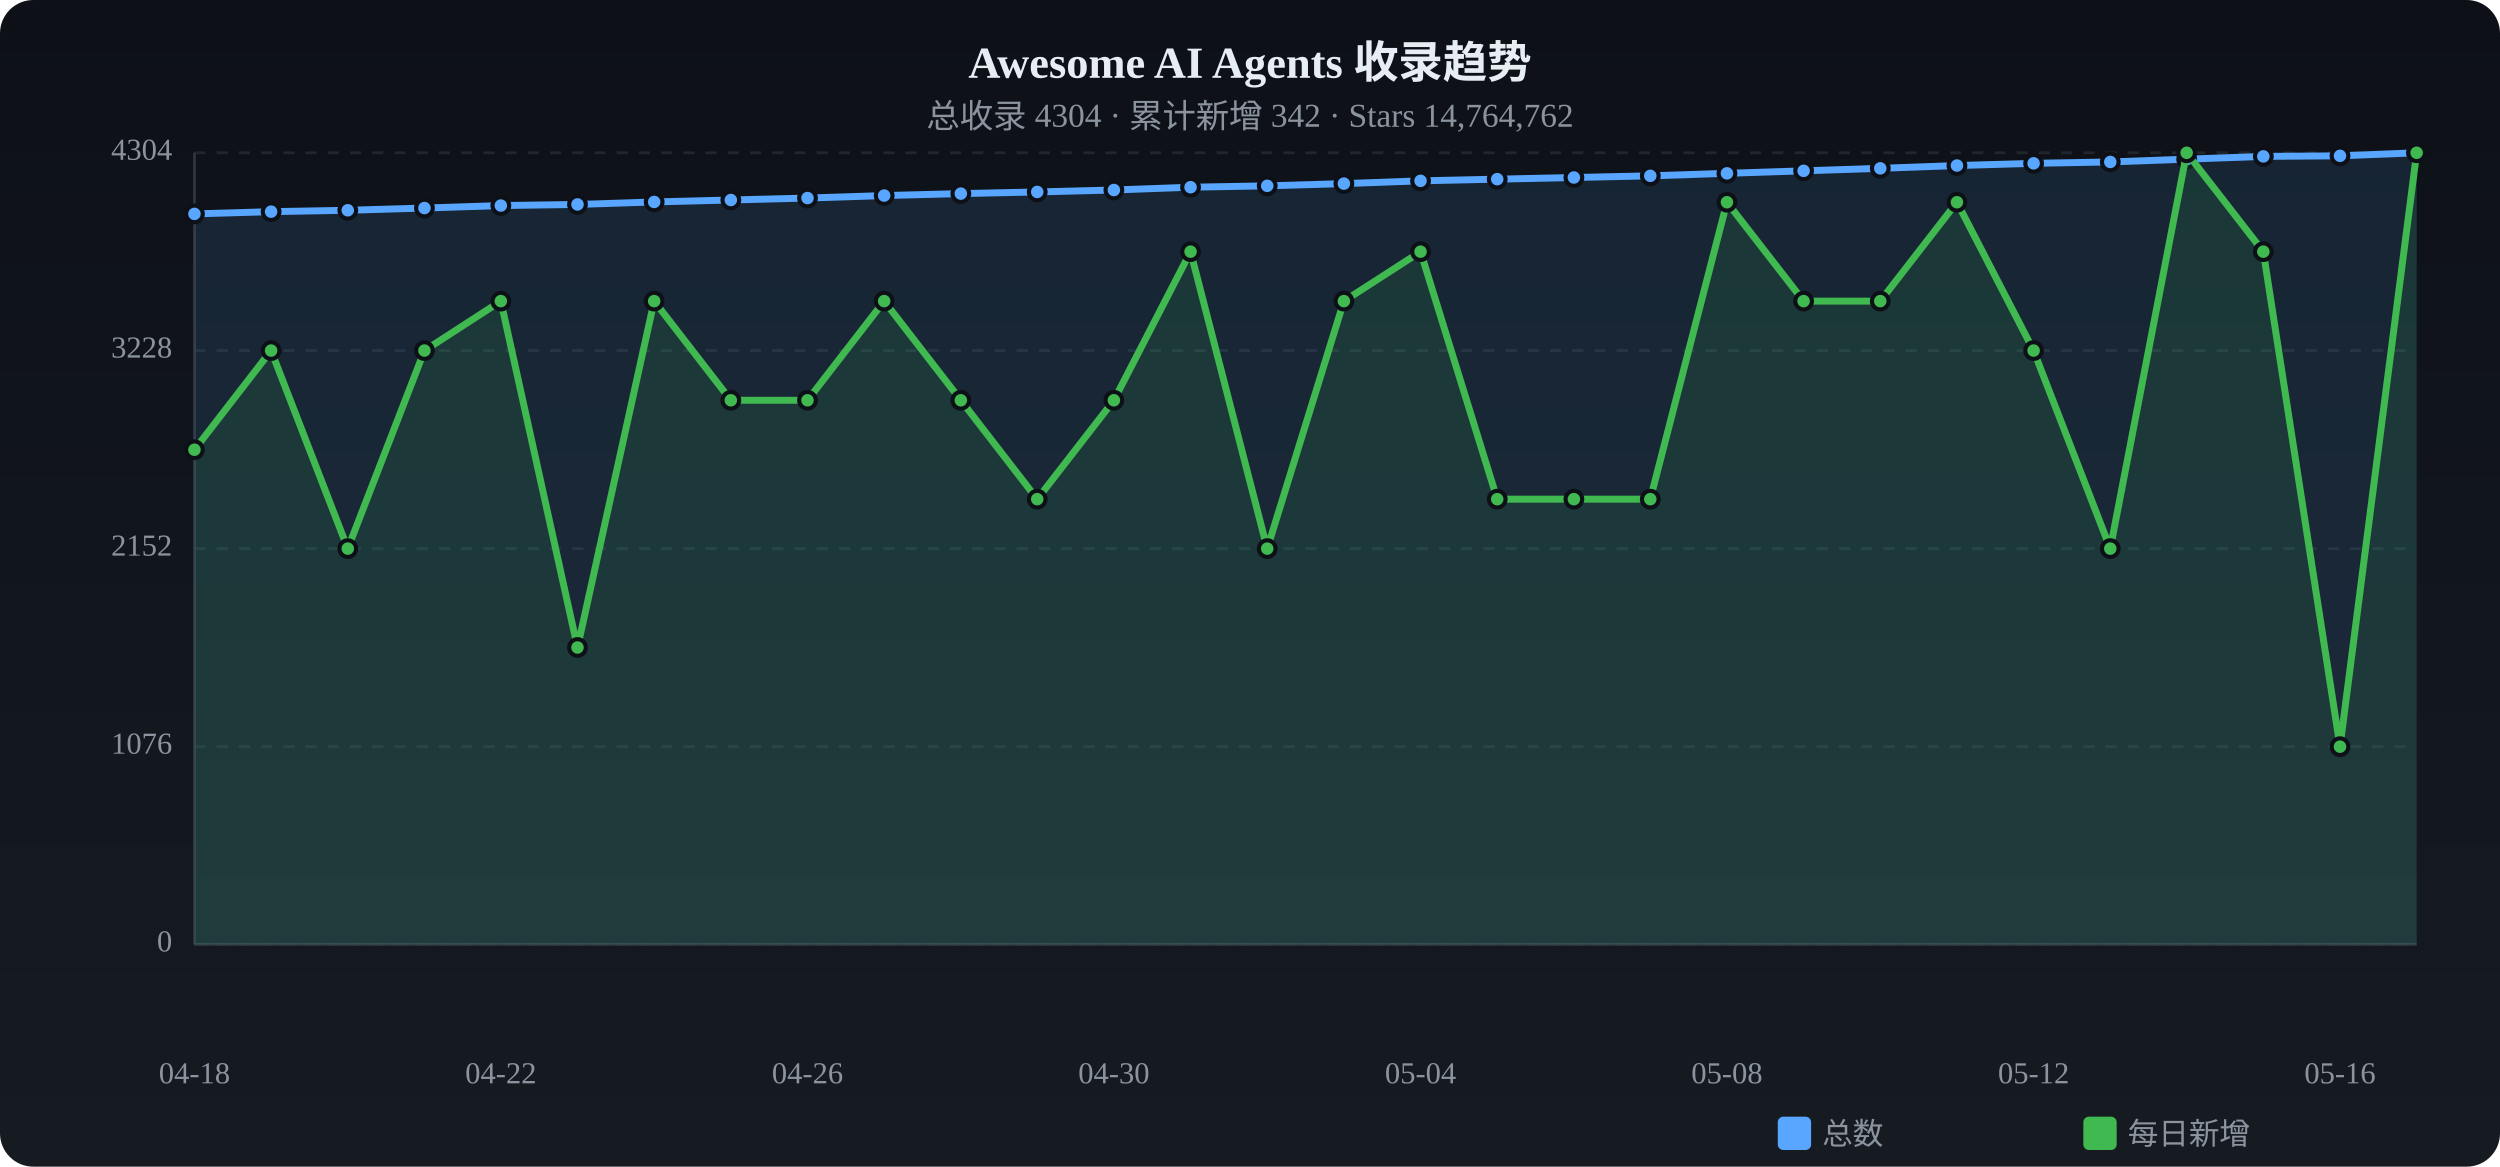
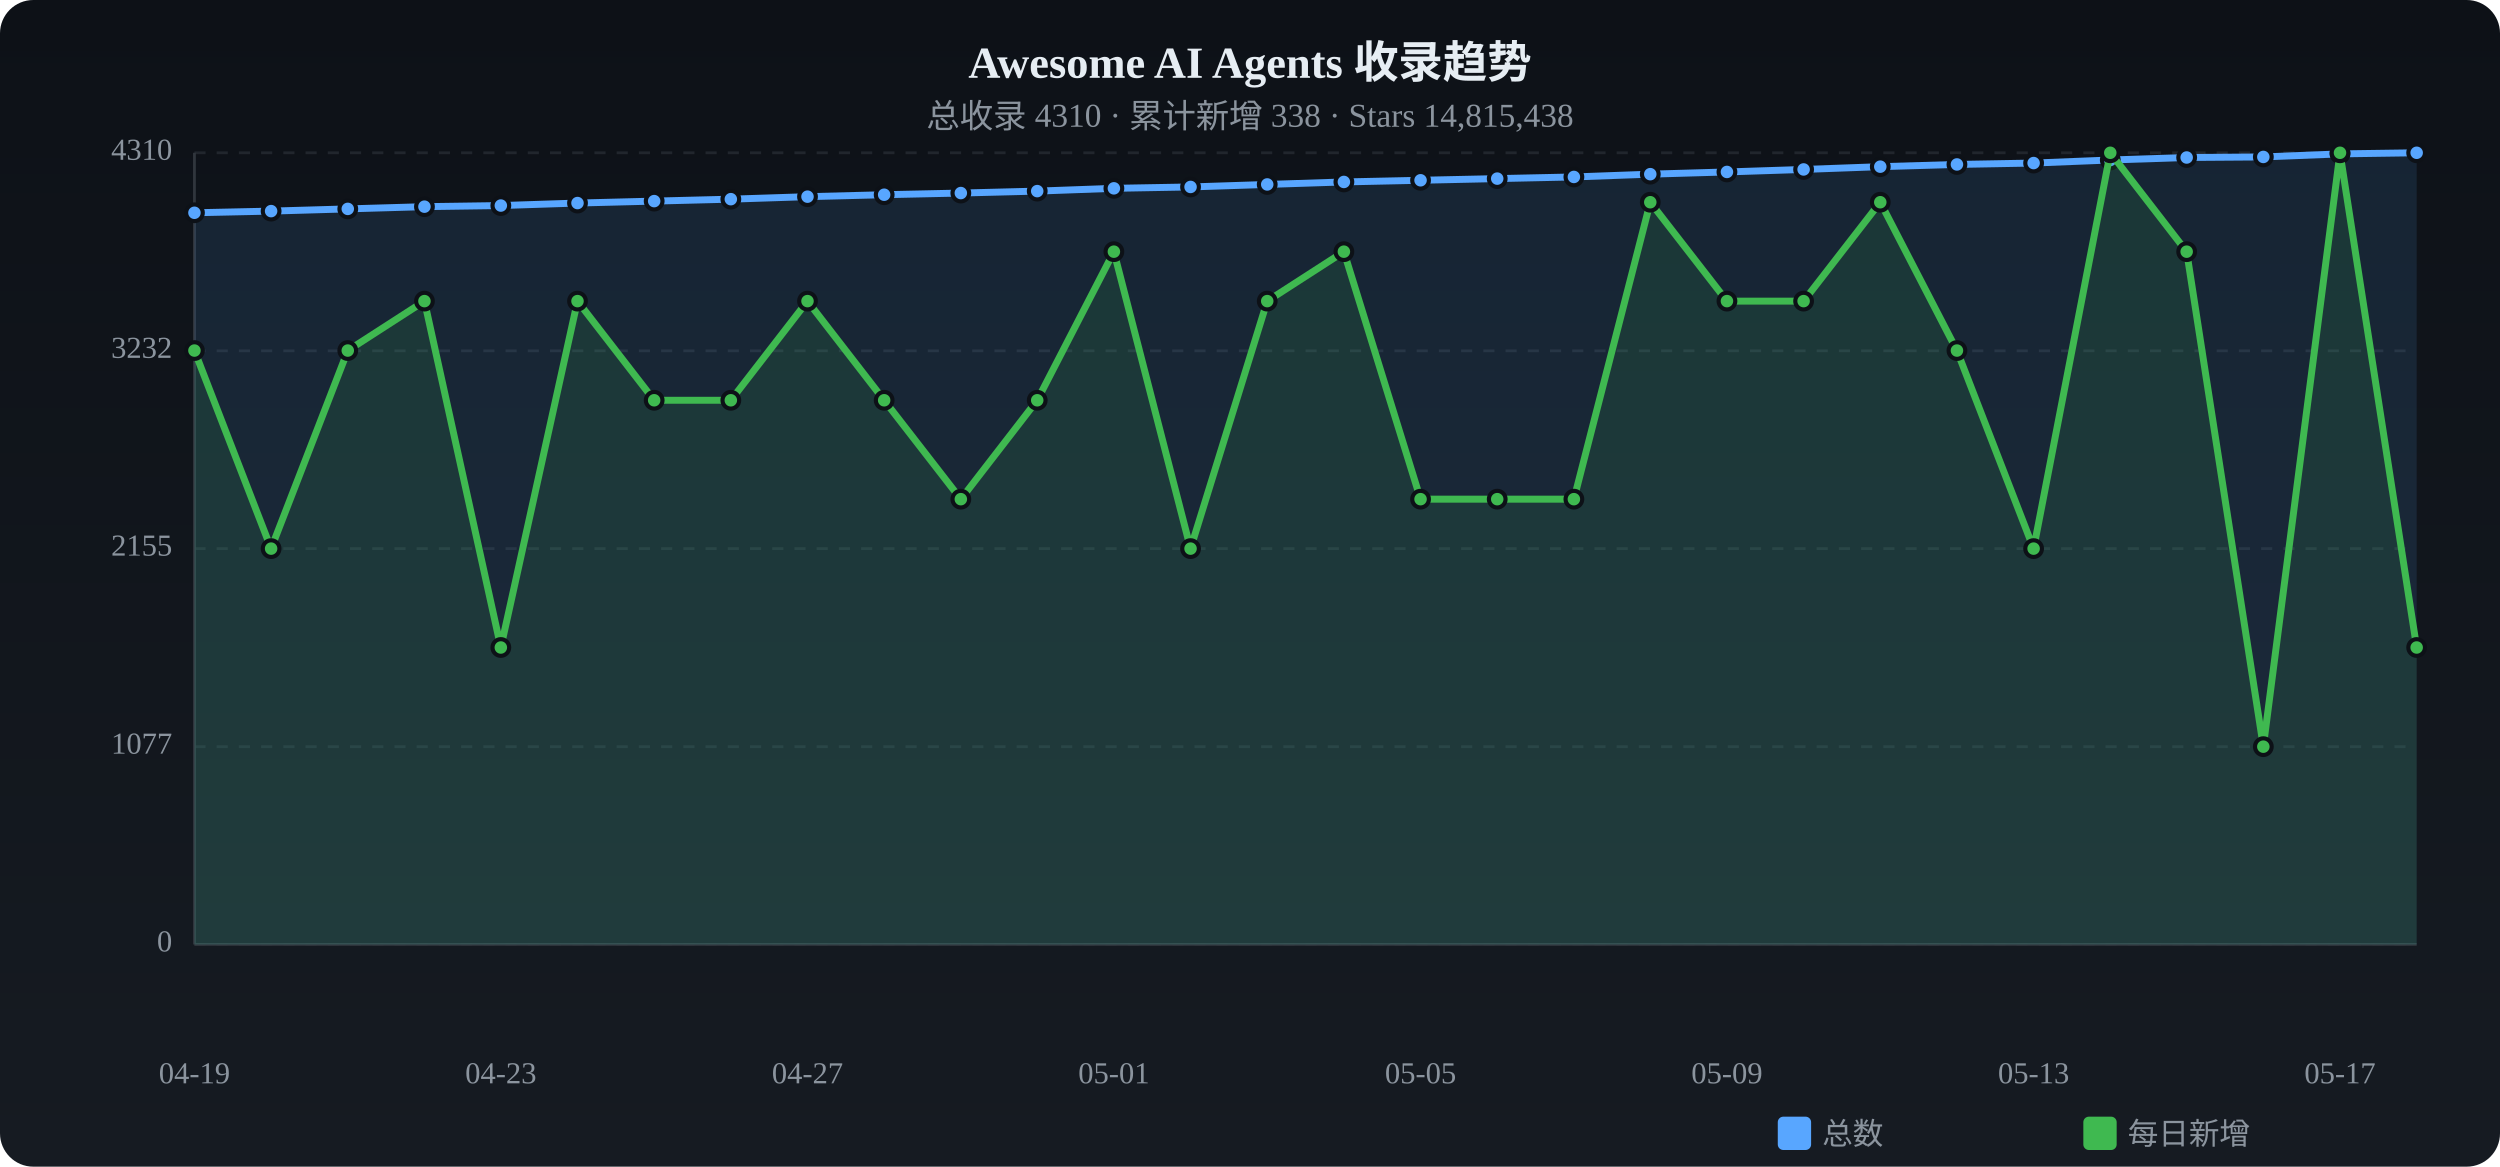
<svg xmlns="http://www.w3.org/2000/svg" viewBox="0 0 900 420" width="900" height="420">
  <defs>
    <linearGradient id="tbg" x1="0%" y1="0%" x2="0%" y2="100%">
      <stop offset="0%" stop-color="#0d1117" />
      <stop offset="100%" stop-color="#161b22" />
    </linearGradient>
  </defs>
  <rect width="900" height="420" rx="12" fill="url(#tbg)" />
  <text x="450.0" y="28" text-anchor="middle" fill="#e6edf3" font-size="16" font-weight="bold">Awesome AI Agents 收录趋势</text>
-   <text x="450.0" y="46" text-anchor="middle" fill="#8b949e" font-size="12">总收录 4304 · 累计新增 342 · Stars 14,764,762</text>
+   <text x="450.0" y="46" text-anchor="middle" fill="#8b949e" font-size="12">总收录 4310 · 累计新增 338 · Stars 14,815,438</text>
  <text x="62" y="340.0" text-anchor="end" fill="#8b949e" font-size="11" dominant-baseline="middle">0</text>
  <line x1="70" y1="340.0" x2="870" y2="340.0" stroke="#21262d" stroke-dasharray="4 4" />
-   <text x="62" y="268.8" text-anchor="end" fill="#8b949e" font-size="11" dominant-baseline="middle">1076</text>
+   <text x="62" y="268.8" text-anchor="end" fill="#8b949e" font-size="11" dominant-baseline="middle">1077</text>
  <line x1="70" y1="268.8" x2="870" y2="268.8" stroke="#21262d" stroke-dasharray="4 4" />
-   <text x="62" y="197.5" text-anchor="end" fill="#8b949e" font-size="11" dominant-baseline="middle">2152</text>
+   <text x="62" y="197.5" text-anchor="end" fill="#8b949e" font-size="11" dominant-baseline="middle">2155</text>
  <line x1="70" y1="197.5" x2="870" y2="197.5" stroke="#21262d" stroke-dasharray="4 4" />
-   <text x="62" y="126.2" text-anchor="end" fill="#8b949e" font-size="11" dominant-baseline="middle">3228</text>
-   <line x1="70" y1="126.2" x2="870" y2="126.2" stroke="#21262d" stroke-dasharray="4 4" />
-   <text x="62" y="55.0" text-anchor="end" fill="#8b949e" font-size="11" dominant-baseline="middle">4304</text>
+   <text x="62" y="126.3" text-anchor="end" fill="#8b949e" font-size="11" dominant-baseline="middle">3232</text>
+   <line x1="70" y1="126.3" x2="870" y2="126.3" stroke="#21262d" stroke-dasharray="4 4" />
+   <text x="62" y="55.0" text-anchor="end" fill="#8b949e" font-size="11" dominant-baseline="middle">4310</text>
  <line x1="70" y1="55.0" x2="870" y2="55.0" stroke="#21262d" stroke-dasharray="4 4" />
  <line x1="70" y1="55" x2="70" y2="340" stroke="#30363d" />
  <line x1="70" y1="340" x2="870" y2="340" stroke="#30363d" />
-   <path d="M70.0,77.0 L97.6,76.2 L125.2,75.7 L152.8,74.9 L180.3,74.0 L207.9,73.6 L235.5,72.7 L263.1,72.0 L290.7,71.3 L318.3,70.4 L345.9,69.7 L373.4,69.1 L401.0,68.4 L428.6,67.4 L456.2,66.9 L483.8,66.1 L511.4,65.1 L539.0,64.5 L566.6,63.9 L594.1,63.3 L621.7,62.4 L649.3,61.5 L676.9,60.6 L704.5,59.6 L732.1,58.8 L759.7,58.3 L787.2,57.3 L814.8,56.3 L842.4,56.1 L870.0,55.0 L870.0,340 L70.0,340 Z" fill="#58a6ff" opacity="0.12" />
-   <polyline points="70.0,77.0 97.6,76.2 125.2,75.7 152.8,74.9 180.3,74.0 207.9,73.6 235.5,72.7 263.1,72.0 290.7,71.3 318.3,70.4 345.9,69.7 373.4,69.1 401.0,68.4 428.6,67.4 456.2,66.9 483.8,66.1 511.4,65.1 539.0,64.5 566.6,63.9 594.1,63.3 621.7,62.4 649.3,61.5 676.9,60.6 704.5,59.6 732.1,58.8 759.7,58.3 787.2,57.3 814.8,56.3 842.4,56.1 870.0,55.0" fill="none" stroke="#58a6ff" stroke-width="2.5" stroke-linecap="round" stroke-linejoin="round" />
-   <circle cx="70.0" cy="77.0" r="3" fill="#58a6ff" stroke="#0d1117" stroke-width="1.5" />
-   <circle cx="97.6" cy="76.2" r="3" fill="#58a6ff" stroke="#0d1117" stroke-width="1.5" />
-   <circle cx="125.2" cy="75.7" r="3" fill="#58a6ff" stroke="#0d1117" stroke-width="1.5" />
-   <circle cx="152.8" cy="74.9" r="3" fill="#58a6ff" stroke="#0d1117" stroke-width="1.5" />
+   <path d="M70.0,76.6 L97.6,76.0 L125.2,75.2 L152.8,74.4 L180.3,74.0 L207.9,73.1 L235.5,72.4 L263.1,71.7 L290.7,70.8 L318.3,70.1 L345.9,69.5 L373.4,68.8 L401.0,67.8 L428.6,67.3 L456.2,66.4 L483.8,65.5 L511.4,64.9 L539.0,64.3 L566.6,63.7 L594.1,62.7 L621.7,61.9 L649.3,61.0 L676.9,60.0 L704.5,59.2 L732.1,58.7 L759.7,57.6 L787.2,56.7 L814.8,56.5 L842.4,55.4 L870.0,55.0 L870.0,340 L70.0,340 Z" fill="#58a6ff" opacity="0.12" />
+   <polyline points="70.0,76.6 97.6,76.0 125.2,75.2 152.8,74.4 180.3,74.0 207.9,73.1 235.5,72.4 263.1,71.7 290.7,70.8 318.3,70.1 345.9,69.5 373.4,68.8 401.0,67.8 428.6,67.3 456.2,66.4 483.8,65.5 511.4,64.9 539.0,64.3 566.6,63.7 594.1,62.7 621.7,61.9 649.3,61.0 676.9,60.0 704.5,59.2 732.1,58.7 759.7,57.6 787.2,56.7 814.8,56.5 842.4,55.4 870.0,55.0" fill="none" stroke="#58a6ff" stroke-width="2.5" stroke-linecap="round" stroke-linejoin="round" />
+   <circle cx="70.0" cy="76.6" r="3" fill="#58a6ff" stroke="#0d1117" stroke-width="1.5" />
+   <circle cx="97.6" cy="76.0" r="3" fill="#58a6ff" stroke="#0d1117" stroke-width="1.5" />
+   <circle cx="125.2" cy="75.2" r="3" fill="#58a6ff" stroke="#0d1117" stroke-width="1.5" />
+   <circle cx="152.8" cy="74.4" r="3" fill="#58a6ff" stroke="#0d1117" stroke-width="1.5" />
  <circle cx="180.3" cy="74.0" r="3" fill="#58a6ff" stroke="#0d1117" stroke-width="1.5" />
-   <circle cx="207.9" cy="73.6" r="3" fill="#58a6ff" stroke="#0d1117" stroke-width="1.5" />
-   <circle cx="235.5" cy="72.7" r="3" fill="#58a6ff" stroke="#0d1117" stroke-width="1.5" />
-   <circle cx="263.1" cy="72.0" r="3" fill="#58a6ff" stroke="#0d1117" stroke-width="1.5" />
-   <circle cx="290.7" cy="71.3" r="3" fill="#58a6ff" stroke="#0d1117" stroke-width="1.5" />
-   <circle cx="318.3" cy="70.4" r="3" fill="#58a6ff" stroke="#0d1117" stroke-width="1.5" />
-   <circle cx="345.9" cy="69.7" r="3" fill="#58a6ff" stroke="#0d1117" stroke-width="1.5" />
-   <circle cx="373.4" cy="69.1" r="3" fill="#58a6ff" stroke="#0d1117" stroke-width="1.5" />
-   <circle cx="401.0" cy="68.4" r="3" fill="#58a6ff" stroke="#0d1117" stroke-width="1.5" />
-   <circle cx="428.6" cy="67.4" r="3" fill="#58a6ff" stroke="#0d1117" stroke-width="1.5" />
-   <circle cx="456.2" cy="66.9" r="3" fill="#58a6ff" stroke="#0d1117" stroke-width="1.5" />
-   <circle cx="483.8" cy="66.1" r="3" fill="#58a6ff" stroke="#0d1117" stroke-width="1.5" />
-   <circle cx="511.4" cy="65.1" r="3" fill="#58a6ff" stroke="#0d1117" stroke-width="1.5" />
-   <circle cx="539.0" cy="64.5" r="3" fill="#58a6ff" stroke="#0d1117" stroke-width="1.5" />
-   <circle cx="566.6" cy="63.9" r="3" fill="#58a6ff" stroke="#0d1117" stroke-width="1.5" />
-   <circle cx="594.1" cy="63.3" r="3" fill="#58a6ff" stroke="#0d1117" stroke-width="1.5" />
-   <circle cx="621.7" cy="62.4" r="3" fill="#58a6ff" stroke="#0d1117" stroke-width="1.5" />
-   <circle cx="649.3" cy="61.5" r="3" fill="#58a6ff" stroke="#0d1117" stroke-width="1.5" />
-   <circle cx="676.9" cy="60.6" r="3" fill="#58a6ff" stroke="#0d1117" stroke-width="1.5" />
-   <circle cx="704.5" cy="59.6" r="3" fill="#58a6ff" stroke="#0d1117" stroke-width="1.5" />
-   <circle cx="732.1" cy="58.8" r="3" fill="#58a6ff" stroke="#0d1117" stroke-width="1.5" />
-   <circle cx="759.7" cy="58.3" r="3" fill="#58a6ff" stroke="#0d1117" stroke-width="1.5" />
-   <circle cx="787.2" cy="57.3" r="3" fill="#58a6ff" stroke="#0d1117" stroke-width="1.5" />
-   <circle cx="814.8" cy="56.3" r="3" fill="#58a6ff" stroke="#0d1117" stroke-width="1.5" />
-   <circle cx="842.4" cy="56.1" r="3" fill="#58a6ff" stroke="#0d1117" stroke-width="1.5" />
+   <circle cx="207.9" cy="73.1" r="3" fill="#58a6ff" stroke="#0d1117" stroke-width="1.5" />
+   <circle cx="235.5" cy="72.4" r="3" fill="#58a6ff" stroke="#0d1117" stroke-width="1.5" />
+   <circle cx="263.1" cy="71.7" r="3" fill="#58a6ff" stroke="#0d1117" stroke-width="1.5" />
+   <circle cx="290.7" cy="70.8" r="3" fill="#58a6ff" stroke="#0d1117" stroke-width="1.5" />
+   <circle cx="318.3" cy="70.1" r="3" fill="#58a6ff" stroke="#0d1117" stroke-width="1.5" />
+   <circle cx="345.9" cy="69.5" r="3" fill="#58a6ff" stroke="#0d1117" stroke-width="1.5" />
+   <circle cx="373.4" cy="68.8" r="3" fill="#58a6ff" stroke="#0d1117" stroke-width="1.5" />
+   <circle cx="401.0" cy="67.8" r="3" fill="#58a6ff" stroke="#0d1117" stroke-width="1.5" />
+   <circle cx="428.6" cy="67.3" r="3" fill="#58a6ff" stroke="#0d1117" stroke-width="1.5" />
+   <circle cx="456.2" cy="66.4" r="3" fill="#58a6ff" stroke="#0d1117" stroke-width="1.5" />
+   <circle cx="483.8" cy="65.5" r="3" fill="#58a6ff" stroke="#0d1117" stroke-width="1.5" />
+   <circle cx="511.4" cy="64.9" r="3" fill="#58a6ff" stroke="#0d1117" stroke-width="1.5" />
+   <circle cx="539.0" cy="64.3" r="3" fill="#58a6ff" stroke="#0d1117" stroke-width="1.5" />
+   <circle cx="566.6" cy="63.7" r="3" fill="#58a6ff" stroke="#0d1117" stroke-width="1.5" />
+   <circle cx="594.1" cy="62.7" r="3" fill="#58a6ff" stroke="#0d1117" stroke-width="1.5" />
+   <circle cx="621.7" cy="61.9" r="3" fill="#58a6ff" stroke="#0d1117" stroke-width="1.5" />
+   <circle cx="649.3" cy="61.0" r="3" fill="#58a6ff" stroke="#0d1117" stroke-width="1.5" />
+   <circle cx="676.9" cy="60.0" r="3" fill="#58a6ff" stroke="#0d1117" stroke-width="1.5" />
+   <circle cx="704.5" cy="59.2" r="3" fill="#58a6ff" stroke="#0d1117" stroke-width="1.5" />
+   <circle cx="732.1" cy="58.7" r="3" fill="#58a6ff" stroke="#0d1117" stroke-width="1.5" />
+   <circle cx="759.7" cy="57.6" r="3" fill="#58a6ff" stroke="#0d1117" stroke-width="1.5" />
+   <circle cx="787.2" cy="56.7" r="3" fill="#58a6ff" stroke="#0d1117" stroke-width="1.5" />
+   <circle cx="814.8" cy="56.5" r="3" fill="#58a6ff" stroke="#0d1117" stroke-width="1.5" />
+   <circle cx="842.4" cy="55.4" r="3" fill="#58a6ff" stroke="#0d1117" stroke-width="1.5" />
  <circle cx="870.0" cy="55.0" r="3" fill="#58a6ff" stroke="#0d1117" stroke-width="1.5" />
-   <path d="M70.0,161.9 L97.6,126.2 L125.2,197.5 L152.8,126.2 L180.3,108.4 L207.9,233.1 L235.5,108.4 L263.1,144.1 L290.7,144.1 L318.3,108.4 L345.9,144.1 L373.4,179.7 L401.0,144.1 L428.6,90.6 L456.2,197.5 L483.8,108.4 L511.4,90.6 L539.0,179.7 L566.6,179.7 L594.1,179.7 L621.7,72.8 L649.3,108.4 L676.9,108.4 L704.5,72.8 L732.1,126.2 L759.7,197.5 L787.2,55.0 L814.8,90.6 L842.4,268.8 L870.0,55.0 L870.0,340 L70.0,340 Z" fill="#3fb950" opacity="0.12" />
-   <polyline points="70.0,161.9 97.6,126.2 125.2,197.5 152.8,126.2 180.3,108.4 207.9,233.1 235.5,108.4 263.1,144.1 290.7,144.1 318.3,108.4 345.9,144.1 373.4,179.7 401.0,144.1 428.6,90.6 456.2,197.5 483.8,108.4 511.4,90.6 539.0,179.7 566.6,179.7 594.1,179.7 621.7,72.8 649.3,108.4 676.9,108.4 704.5,72.8 732.1,126.2 759.7,197.5 787.2,55.0 814.8,90.6 842.4,268.8 870.0,55.0" fill="none" stroke="#3fb950" stroke-width="2.5" stroke-linecap="round" stroke-linejoin="round" />
-   <circle cx="70.0" cy="161.9" r="3" fill="#3fb950" stroke="#0d1117" stroke-width="1.5" />
-   <circle cx="97.6" cy="126.2" r="3" fill="#3fb950" stroke="#0d1117" stroke-width="1.5" />
-   <circle cx="125.2" cy="197.5" r="3" fill="#3fb950" stroke="#0d1117" stroke-width="1.5" />
-   <circle cx="152.8" cy="126.2" r="3" fill="#3fb950" stroke="#0d1117" stroke-width="1.5" />
-   <circle cx="180.3" cy="108.4" r="3" fill="#3fb950" stroke="#0d1117" stroke-width="1.5" />
-   <circle cx="207.9" cy="233.1" r="3" fill="#3fb950" stroke="#0d1117" stroke-width="1.5" />
-   <circle cx="235.5" cy="108.4" r="3" fill="#3fb950" stroke="#0d1117" stroke-width="1.5" />
+   <path d="M70.0,126.2 L97.6,197.5 L125.2,126.2 L152.8,108.4 L180.3,233.1 L207.9,108.4 L235.5,144.1 L263.1,144.1 L290.7,108.4 L318.3,144.1 L345.9,179.7 L373.4,144.1 L401.0,90.6 L428.6,197.5 L456.2,108.4 L483.8,90.6 L511.4,179.7 L539.0,179.7 L566.6,179.7 L594.1,72.8 L621.7,108.4 L649.3,108.4 L676.9,72.8 L704.5,126.2 L732.1,197.5 L759.7,55.0 L787.2,90.6 L814.8,268.8 L842.4,55.0 L870.0,233.1 L870.0,340 L70.0,340 Z" fill="#3fb950" opacity="0.12" />
+   <polyline points="70.0,126.2 97.6,197.5 125.2,126.2 152.8,108.4 180.3,233.1 207.9,108.4 235.5,144.1 263.1,144.1 290.7,108.4 318.3,144.1 345.9,179.7 373.4,144.1 401.0,90.6 428.6,197.5 456.2,108.4 483.8,90.6 511.4,179.7 539.0,179.7 566.6,179.7 594.1,72.8 621.7,108.4 649.3,108.4 676.9,72.8 704.5,126.2 732.1,197.5 759.7,55.0 787.2,90.6 814.8,268.8 842.4,55.0 870.0,233.1" fill="none" stroke="#3fb950" stroke-width="2.5" stroke-linecap="round" stroke-linejoin="round" />
+   <circle cx="70.0" cy="126.2" r="3" fill="#3fb950" stroke="#0d1117" stroke-width="1.5" />
+   <circle cx="97.6" cy="197.5" r="3" fill="#3fb950" stroke="#0d1117" stroke-width="1.5" />
+   <circle cx="125.2" cy="126.2" r="3" fill="#3fb950" stroke="#0d1117" stroke-width="1.5" />
+   <circle cx="152.8" cy="108.4" r="3" fill="#3fb950" stroke="#0d1117" stroke-width="1.5" />
+   <circle cx="180.3" cy="233.1" r="3" fill="#3fb950" stroke="#0d1117" stroke-width="1.5" />
+   <circle cx="207.9" cy="108.4" r="3" fill="#3fb950" stroke="#0d1117" stroke-width="1.5" />
+   <circle cx="235.5" cy="144.1" r="3" fill="#3fb950" stroke="#0d1117" stroke-width="1.5" />
  <circle cx="263.1" cy="144.1" r="3" fill="#3fb950" stroke="#0d1117" stroke-width="1.5" />
-   <circle cx="290.7" cy="144.1" r="3" fill="#3fb950" stroke="#0d1117" stroke-width="1.5" />
-   <circle cx="318.3" cy="108.4" r="3" fill="#3fb950" stroke="#0d1117" stroke-width="1.5" />
-   <circle cx="345.9" cy="144.1" r="3" fill="#3fb950" stroke="#0d1117" stroke-width="1.5" />
-   <circle cx="373.4" cy="179.7" r="3" fill="#3fb950" stroke="#0d1117" stroke-width="1.5" />
-   <circle cx="401.0" cy="144.1" r="3" fill="#3fb950" stroke="#0d1117" stroke-width="1.5" />
-   <circle cx="428.6" cy="90.6" r="3" fill="#3fb950" stroke="#0d1117" stroke-width="1.5" />
-   <circle cx="456.2" cy="197.5" r="3" fill="#3fb950" stroke="#0d1117" stroke-width="1.5" />
-   <circle cx="483.8" cy="108.4" r="3" fill="#3fb950" stroke="#0d1117" stroke-width="1.5" />
-   <circle cx="511.4" cy="90.6" r="3" fill="#3fb950" stroke="#0d1117" stroke-width="1.5" />
+   <circle cx="290.7" cy="108.4" r="3" fill="#3fb950" stroke="#0d1117" stroke-width="1.5" />
+   <circle cx="318.3" cy="144.1" r="3" fill="#3fb950" stroke="#0d1117" stroke-width="1.5" />
+   <circle cx="345.9" cy="179.7" r="3" fill="#3fb950" stroke="#0d1117" stroke-width="1.5" />
+   <circle cx="373.4" cy="144.1" r="3" fill="#3fb950" stroke="#0d1117" stroke-width="1.5" />
+   <circle cx="401.0" cy="90.6" r="3" fill="#3fb950" stroke="#0d1117" stroke-width="1.5" />
+   <circle cx="428.6" cy="197.5" r="3" fill="#3fb950" stroke="#0d1117" stroke-width="1.5" />
+   <circle cx="456.2" cy="108.4" r="3" fill="#3fb950" stroke="#0d1117" stroke-width="1.5" />
+   <circle cx="483.8" cy="90.6" r="3" fill="#3fb950" stroke="#0d1117" stroke-width="1.5" />
+   <circle cx="511.4" cy="179.7" r="3" fill="#3fb950" stroke="#0d1117" stroke-width="1.5" />
  <circle cx="539.0" cy="179.7" r="3" fill="#3fb950" stroke="#0d1117" stroke-width="1.5" />
  <circle cx="566.6" cy="179.7" r="3" fill="#3fb950" stroke="#0d1117" stroke-width="1.5" />
-   <circle cx="594.1" cy="179.7" r="3" fill="#3fb950" stroke="#0d1117" stroke-width="1.5" />
-   <circle cx="621.7" cy="72.8" r="3" fill="#3fb950" stroke="#0d1117" stroke-width="1.5" />
+   <circle cx="594.1" cy="72.8" r="3" fill="#3fb950" stroke="#0d1117" stroke-width="1.5" />
+   <circle cx="621.7" cy="108.4" r="3" fill="#3fb950" stroke="#0d1117" stroke-width="1.5" />
  <circle cx="649.3" cy="108.4" r="3" fill="#3fb950" stroke="#0d1117" stroke-width="1.5" />
-   <circle cx="676.9" cy="108.4" r="3" fill="#3fb950" stroke="#0d1117" stroke-width="1.5" />
-   <circle cx="704.5" cy="72.8" r="3" fill="#3fb950" stroke="#0d1117" stroke-width="1.5" />
-   <circle cx="732.1" cy="126.2" r="3" fill="#3fb950" stroke="#0d1117" stroke-width="1.5" />
-   <circle cx="759.7" cy="197.5" r="3" fill="#3fb950" stroke="#0d1117" stroke-width="1.5" />
-   <circle cx="787.2" cy="55.0" r="3" fill="#3fb950" stroke="#0d1117" stroke-width="1.5" />
-   <circle cx="814.8" cy="90.6" r="3" fill="#3fb950" stroke="#0d1117" stroke-width="1.5" />
-   <circle cx="842.4" cy="268.8" r="3" fill="#3fb950" stroke="#0d1117" stroke-width="1.5" />
-   <circle cx="870.0" cy="55.0" r="3" fill="#3fb950" stroke="#0d1117" stroke-width="1.5" />
-   <text x="70.0" y="390" text-anchor="middle" fill="#8b949e" font-size="11">04-18</text>
-   <text x="180.3" y="390" text-anchor="middle" fill="#8b949e" font-size="11">04-22</text>
-   <text x="290.7" y="390" text-anchor="middle" fill="#8b949e" font-size="11">04-26</text>
-   <text x="401.0" y="390" text-anchor="middle" fill="#8b949e" font-size="11">04-30</text>
-   <text x="511.4" y="390" text-anchor="middle" fill="#8b949e" font-size="11">05-04</text>
-   <text x="621.7" y="390" text-anchor="middle" fill="#8b949e" font-size="11">05-08</text>
-   <text x="732.1" y="390" text-anchor="middle" fill="#8b949e" font-size="11">05-12</text>
-   <text x="842.4" y="390" text-anchor="middle" fill="#8b949e" font-size="11">05-16</text>
+   <circle cx="676.9" cy="72.8" r="3" fill="#3fb950" stroke="#0d1117" stroke-width="1.5" />
+   <circle cx="704.5" cy="126.2" r="3" fill="#3fb950" stroke="#0d1117" stroke-width="1.5" />
+   <circle cx="732.1" cy="197.5" r="3" fill="#3fb950" stroke="#0d1117" stroke-width="1.5" />
+   <circle cx="759.7" cy="55.0" r="3" fill="#3fb950" stroke="#0d1117" stroke-width="1.5" />
+   <circle cx="787.2" cy="90.6" r="3" fill="#3fb950" stroke="#0d1117" stroke-width="1.5" />
+   <circle cx="814.8" cy="268.8" r="3" fill="#3fb950" stroke="#0d1117" stroke-width="1.5" />
+   <circle cx="842.4" cy="55.0" r="3" fill="#3fb950" stroke="#0d1117" stroke-width="1.5" />
+   <circle cx="870.0" cy="233.1" r="3" fill="#3fb950" stroke="#0d1117" stroke-width="1.5" />
+   <text x="70.0" y="390" text-anchor="middle" fill="#8b949e" font-size="11">04-19</text>
+   <text x="180.3" y="390" text-anchor="middle" fill="#8b949e" font-size="11">04-23</text>
+   <text x="290.7" y="390" text-anchor="middle" fill="#8b949e" font-size="11">04-27</text>
+   <text x="401.0" y="390" text-anchor="middle" fill="#8b949e" font-size="11">05-01</text>
+   <text x="511.4" y="390" text-anchor="middle" fill="#8b949e" font-size="11">05-05</text>
+   <text x="621.7" y="390" text-anchor="middle" fill="#8b949e" font-size="11">05-09</text>
+   <text x="732.1" y="390" text-anchor="middle" fill="#8b949e" font-size="11">05-13</text>
+   <text x="842.4" y="390" text-anchor="middle" fill="#8b949e" font-size="11">05-17</text>
  <rect x="640" y="402" width="12" height="12" rx="2" fill="#58a6ff" />
  <text x="656" y="412" fill="#8b949e" font-size="11">总数</text>
  <rect x="750" y="402" width="12" height="12" rx="2" fill="#3fb950" />
  <text x="766" y="412" fill="#8b949e" font-size="11">每日新增</text>
</svg>
